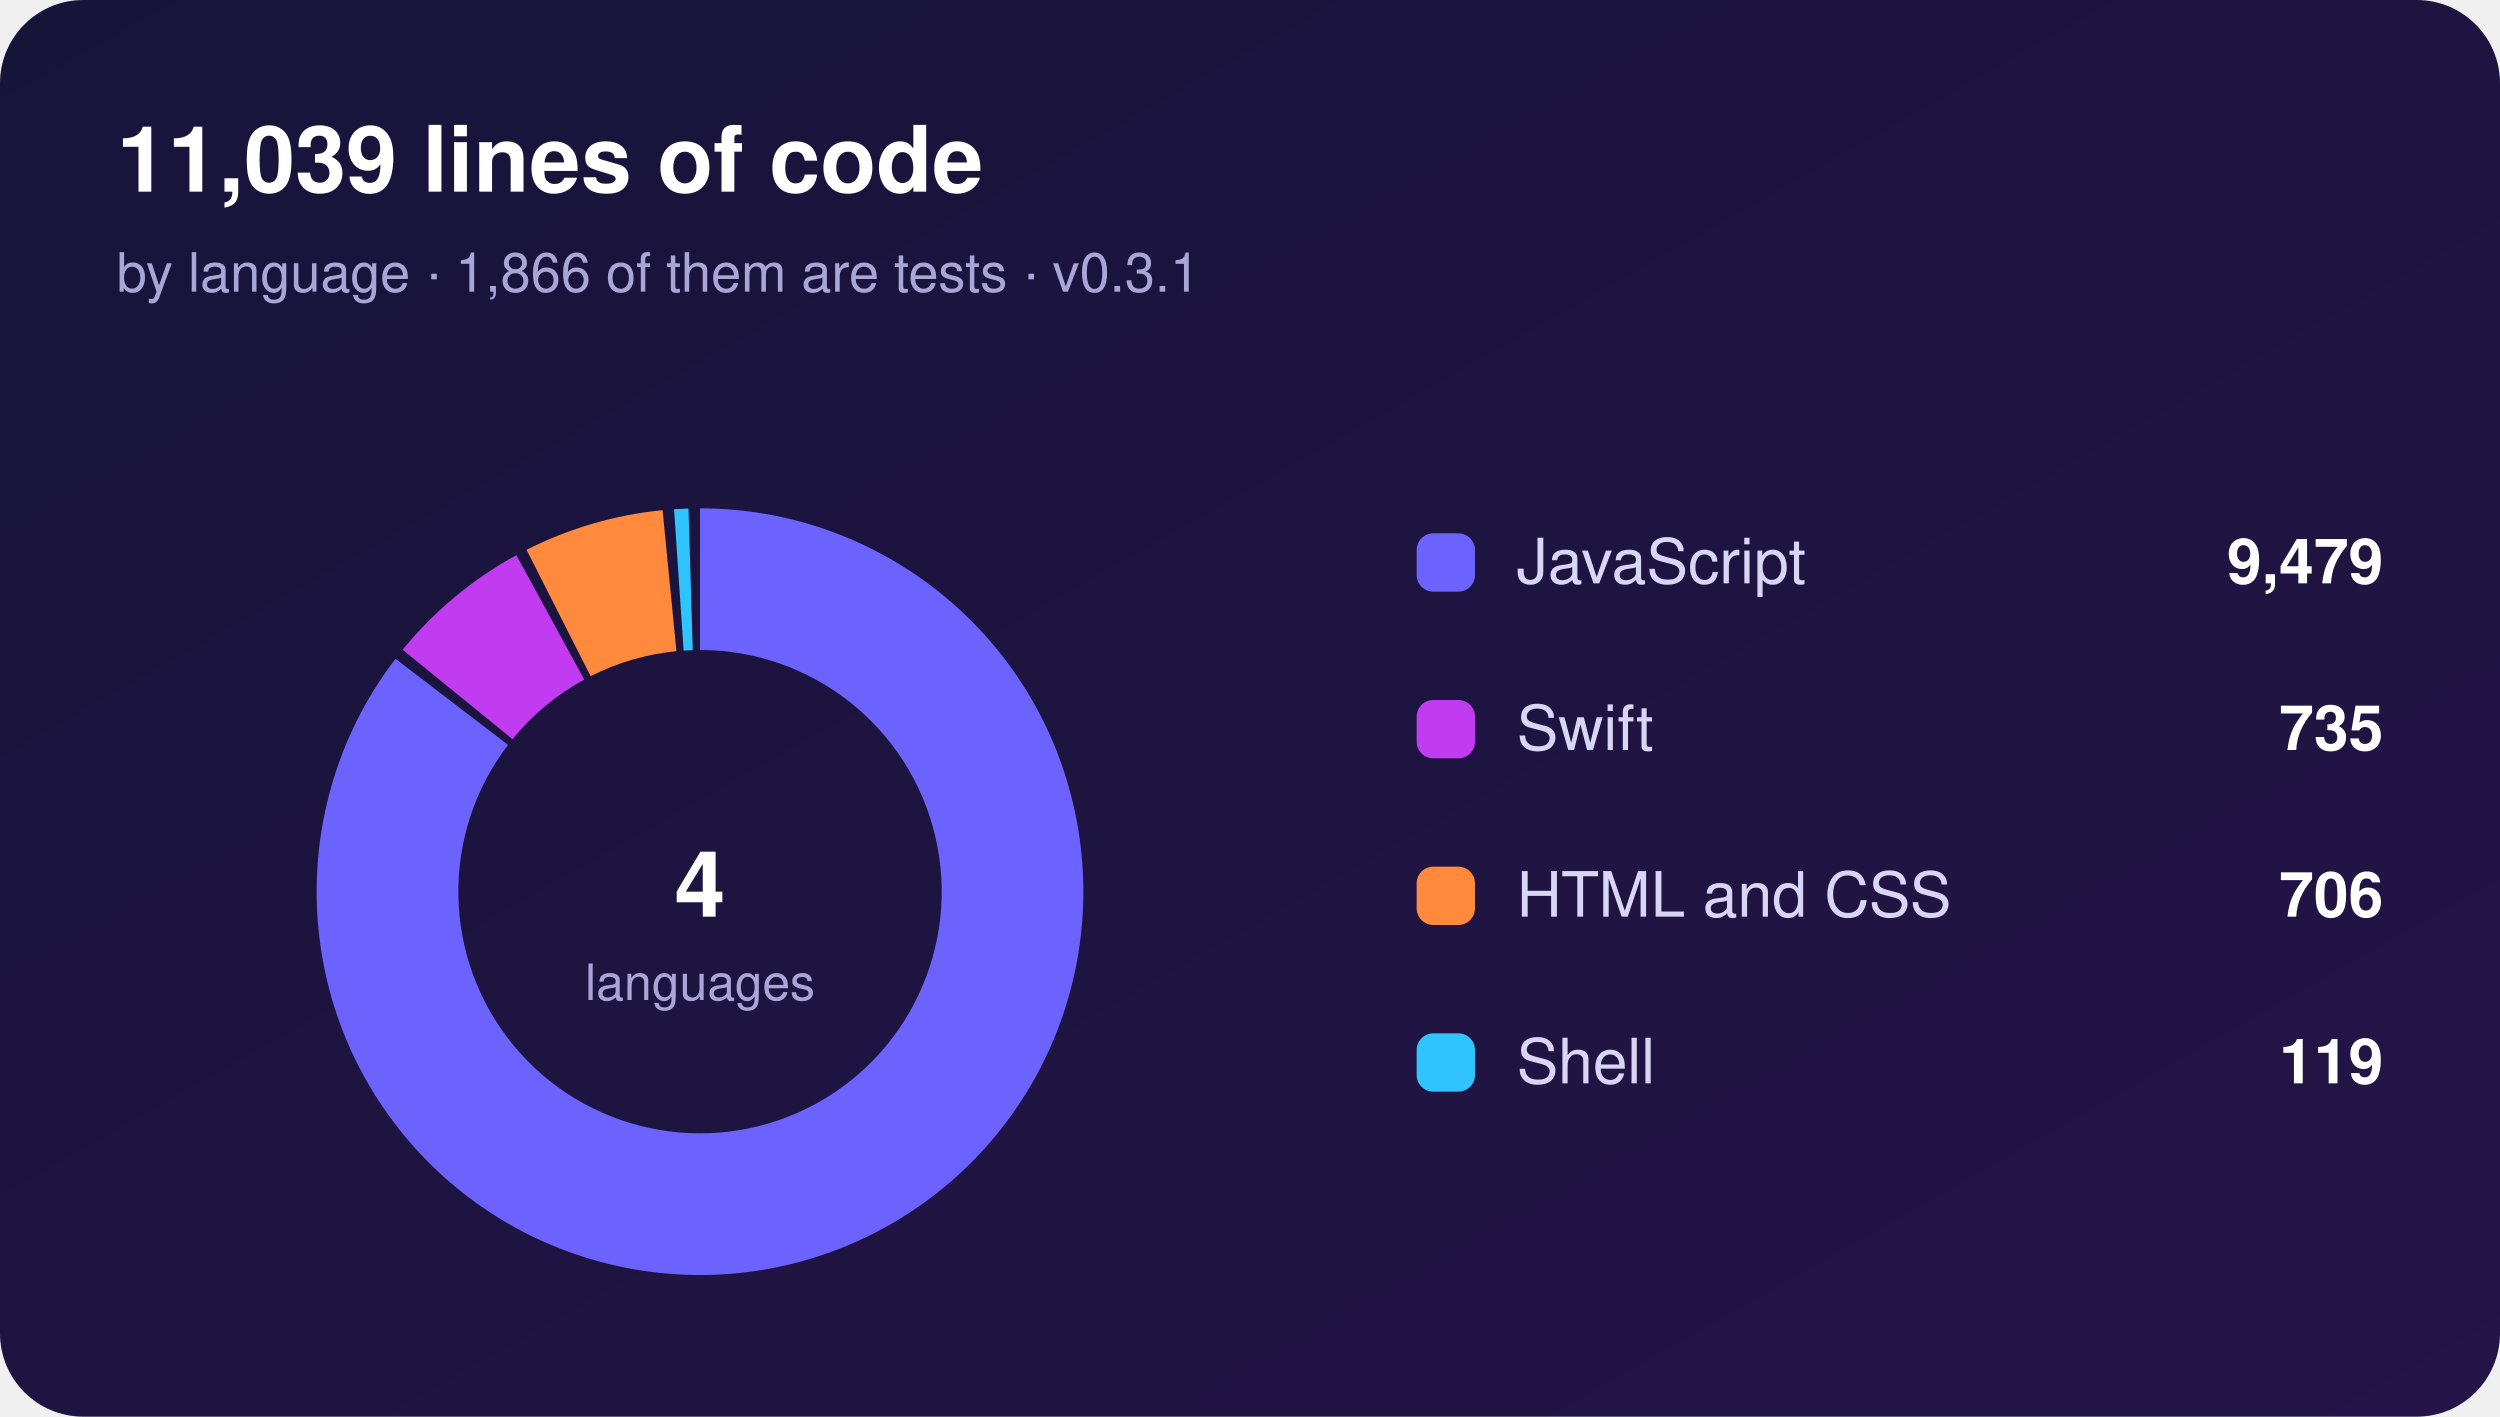
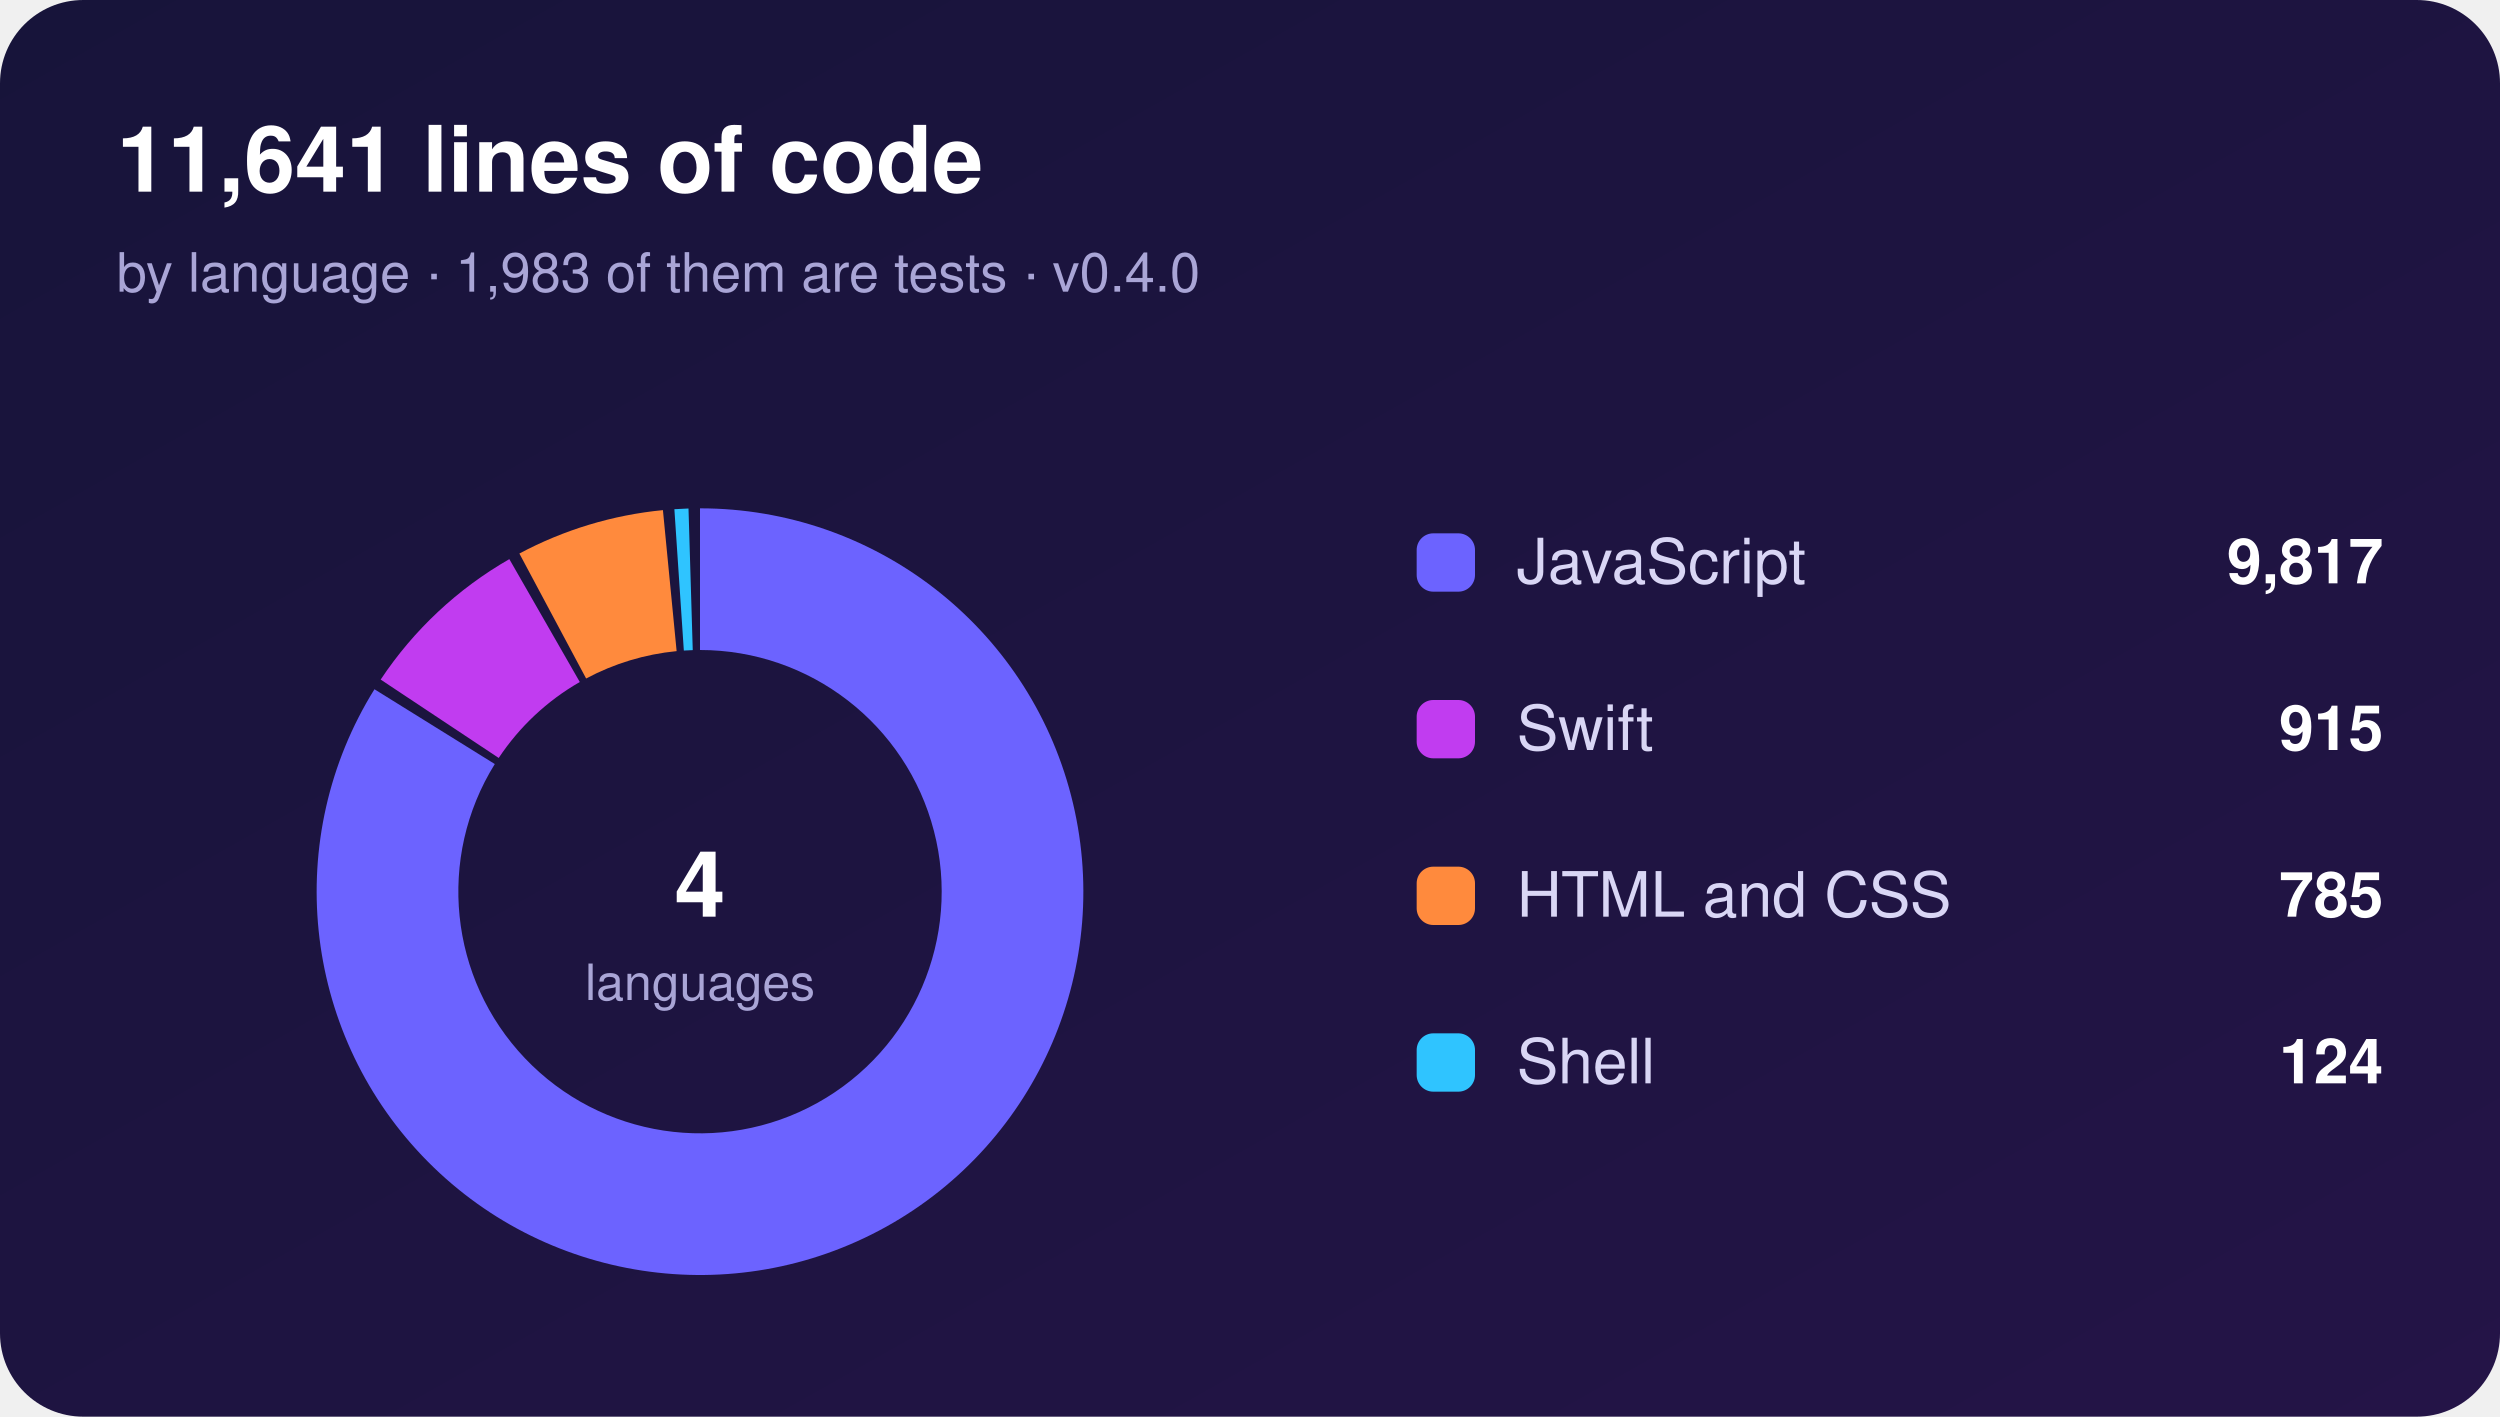
- <svg xmlns="http://www.w3.org/2000/svg" viewBox="0 0 600 340" width="600" height="340" role="img" aria-label="Donut chart: 11039 lines of code by language">
+ <svg xmlns="http://www.w3.org/2000/svg" viewBox="0 0 600 340" width="600" height="340" role="img" aria-label="Donut chart: 11641 lines of code by language">
  <defs>
    <linearGradient id="card" x1="0" y1="0" x2="1" y2="1">
      <stop offset="0" stop-color="#17143A" />
      <stop offset="1" stop-color="#241447" />
    </linearGradient>
  </defs>
  <g font-family="-apple-system, BlinkMacSystemFont, 'SF Pro Text', 'Segoe UI', Helvetica, Arial, sans-serif">
    <rect width="600" height="340" rx="20" fill="url(#card)" />
-     <text x="28" y="46" fill="#fff" font-size="22" font-weight="700">11,039 lines of code</text>
-     <text x="28" y="70" fill="#A9A5D6" font-size="13">by language · 1,866 of them are tests · v0.3.1</text>
-     <path d="M168.00 122.00 A92 92 0 1 1 94.92 158.11 L121.93 178.77 A58 58 0 1 0 168.00 156.00Z" fill="#6C63FF" />
-     <path d="M96.63 155.95 A92 92 0 0 1 123.93 133.24 L140.22 163.09 A58 58 0 0 0 123.01 177.40Z" fill="#C13CF0" />
-     <path d="M126.37 131.96 A92 92 0 0 1 159.02 122.44 L162.34 156.28 A58 58 0 0 0 141.75 162.28Z" fill="#FF8A3D" />
-     <path d="M161.77 122.21 A92 92 0 0 1 165.24 122.04 L166.26 156.03 A58 58 0 0 0 164.07 156.13Z" fill="#2FC4FF" />
+     <text x="28" y="46" fill="#fff" font-size="22" font-weight="700">11,641 lines of code</text>
+     <text x="28" y="70" fill="#A9A5D6" font-size="13">by language · 1,983 of them are tests · v0.4.0</text>
+     <path d="M168.00 122.00 A92 92 0 1 1 89.87 165.42 L118.75 183.37 A58 58 0 1 0 168.00 156.00Z" fill="#6C63FF" />
+     <path d="M91.36 163.10 A92 92 0 0 1 122.24 134.19 L139.15 163.68 A58 58 0 0 0 119.69 181.91Z" fill="#C13CF0" />
+     <path d="M124.65 132.85 A92 92 0 0 1 159.10 122.43 L162.39 156.27 A58 58 0 0 0 140.67 162.84Z" fill="#FF8A3D" />
+     <path d="M161.85 122.21 A92 92 0 0 1 165.24 122.04 L166.26 156.03 A58 58 0 0 0 164.12 156.13Z" fill="#2FC4FF" />
    <text x="168" y="220" fill="#fff" font-size="22" font-weight="700" text-anchor="middle">4</text>
    <text x="168" y="240" fill="#A9A5D6" font-size="12" text-anchor="middle">languages</text>
    <rect x="340" y="128" width="14" height="14" rx="4" fill="#6C63FF" />
    <text x="364" y="140" fill="#D9D6F5" font-size="15">JavaScript</text>
-     <text x="572" y="140" fill="#fff" font-size="15" font-weight="700" text-anchor="end">9,479</text>
+     <text x="572" y="140" fill="#fff" font-size="15" font-weight="700" text-anchor="end">9,817</text>
    <rect x="340" y="168" width="14" height="14" rx="4" fill="#C13CF0" />
    <text x="364" y="180" fill="#D9D6F5" font-size="15">Swift</text>
-     <text x="572" y="180" fill="#fff" font-size="15" font-weight="700" text-anchor="end">735</text>
+     <text x="572" y="180" fill="#fff" font-size="15" font-weight="700" text-anchor="end">915</text>
    <rect x="340" y="208" width="14" height="14" rx="4" fill="#FF8A3D" />
    <text x="364" y="220" fill="#D9D6F5" font-size="15">HTML and CSS</text>
-     <text x="572" y="220" fill="#fff" font-size="15" font-weight="700" text-anchor="end">706</text>
+     <text x="572" y="220" fill="#fff" font-size="15" font-weight="700" text-anchor="end">785</text>
    <rect x="340" y="248" width="14" height="14" rx="4" fill="#2FC4FF" />
    <text x="364" y="260" fill="#D9D6F5" font-size="15">Shell</text>
-     <text x="572" y="260" fill="#fff" font-size="15" font-weight="700" text-anchor="end">119</text>
+     <text x="572" y="260" fill="#fff" font-size="15" font-weight="700" text-anchor="end">124</text>
  </g>
</svg>
